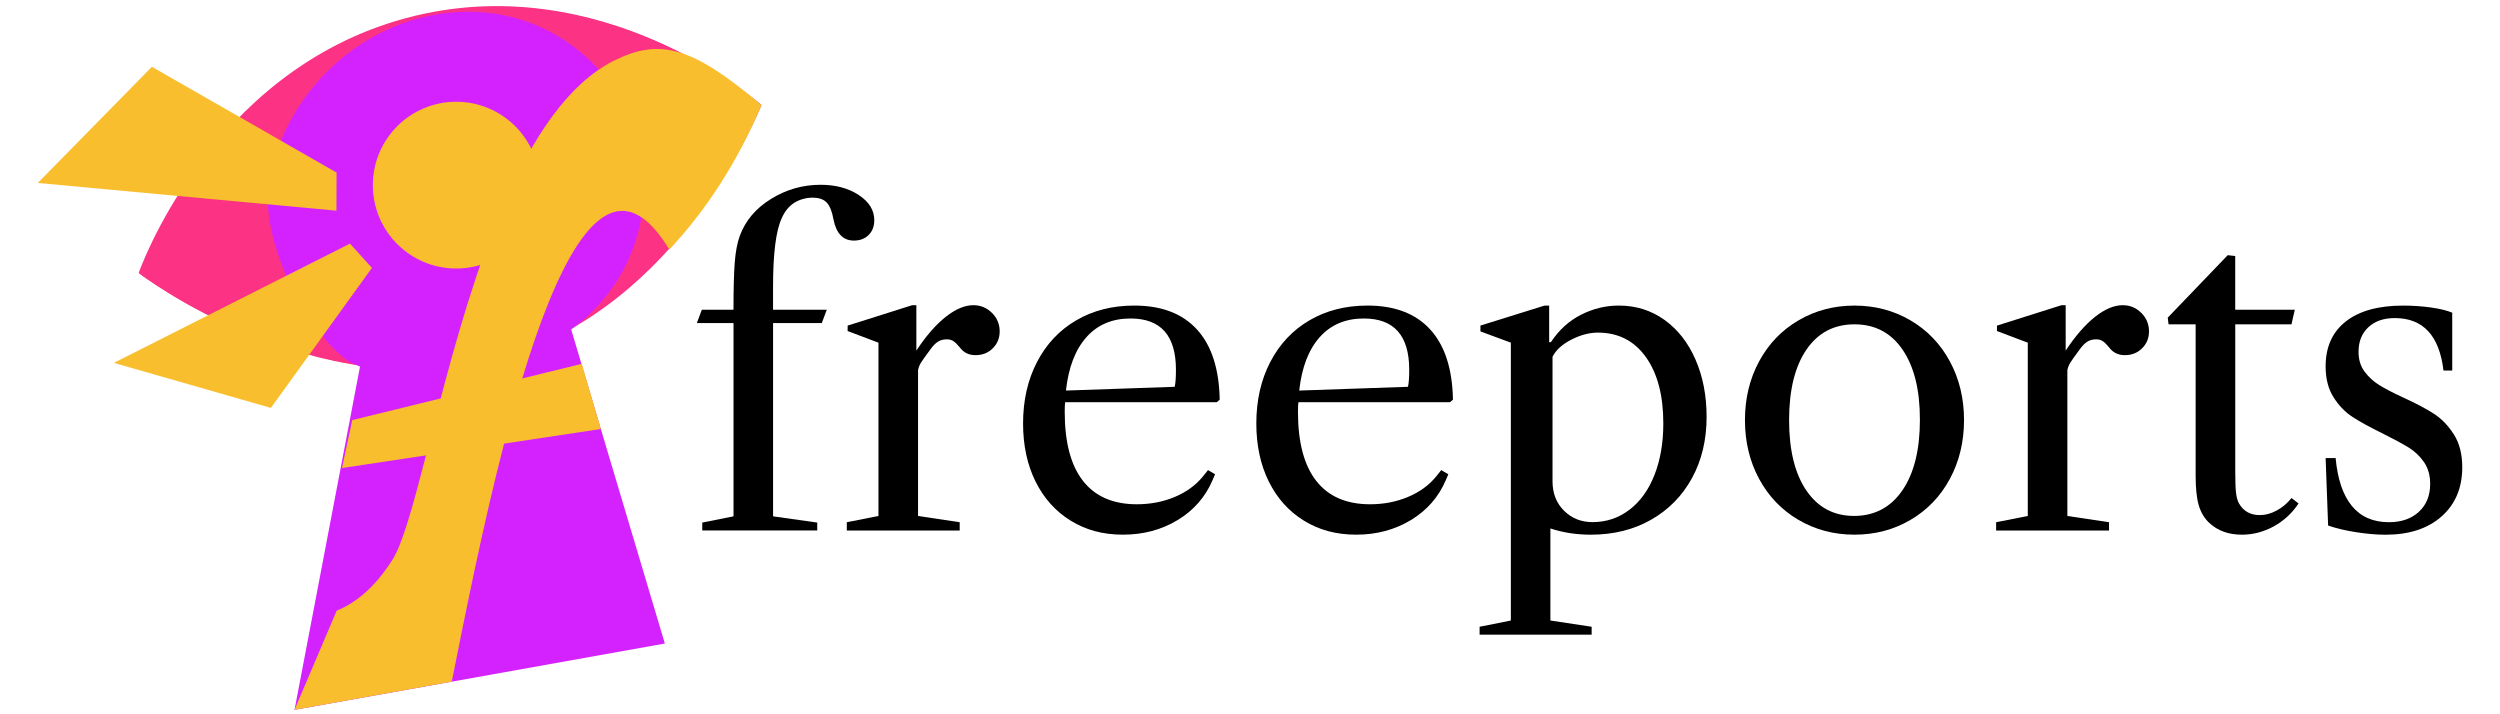
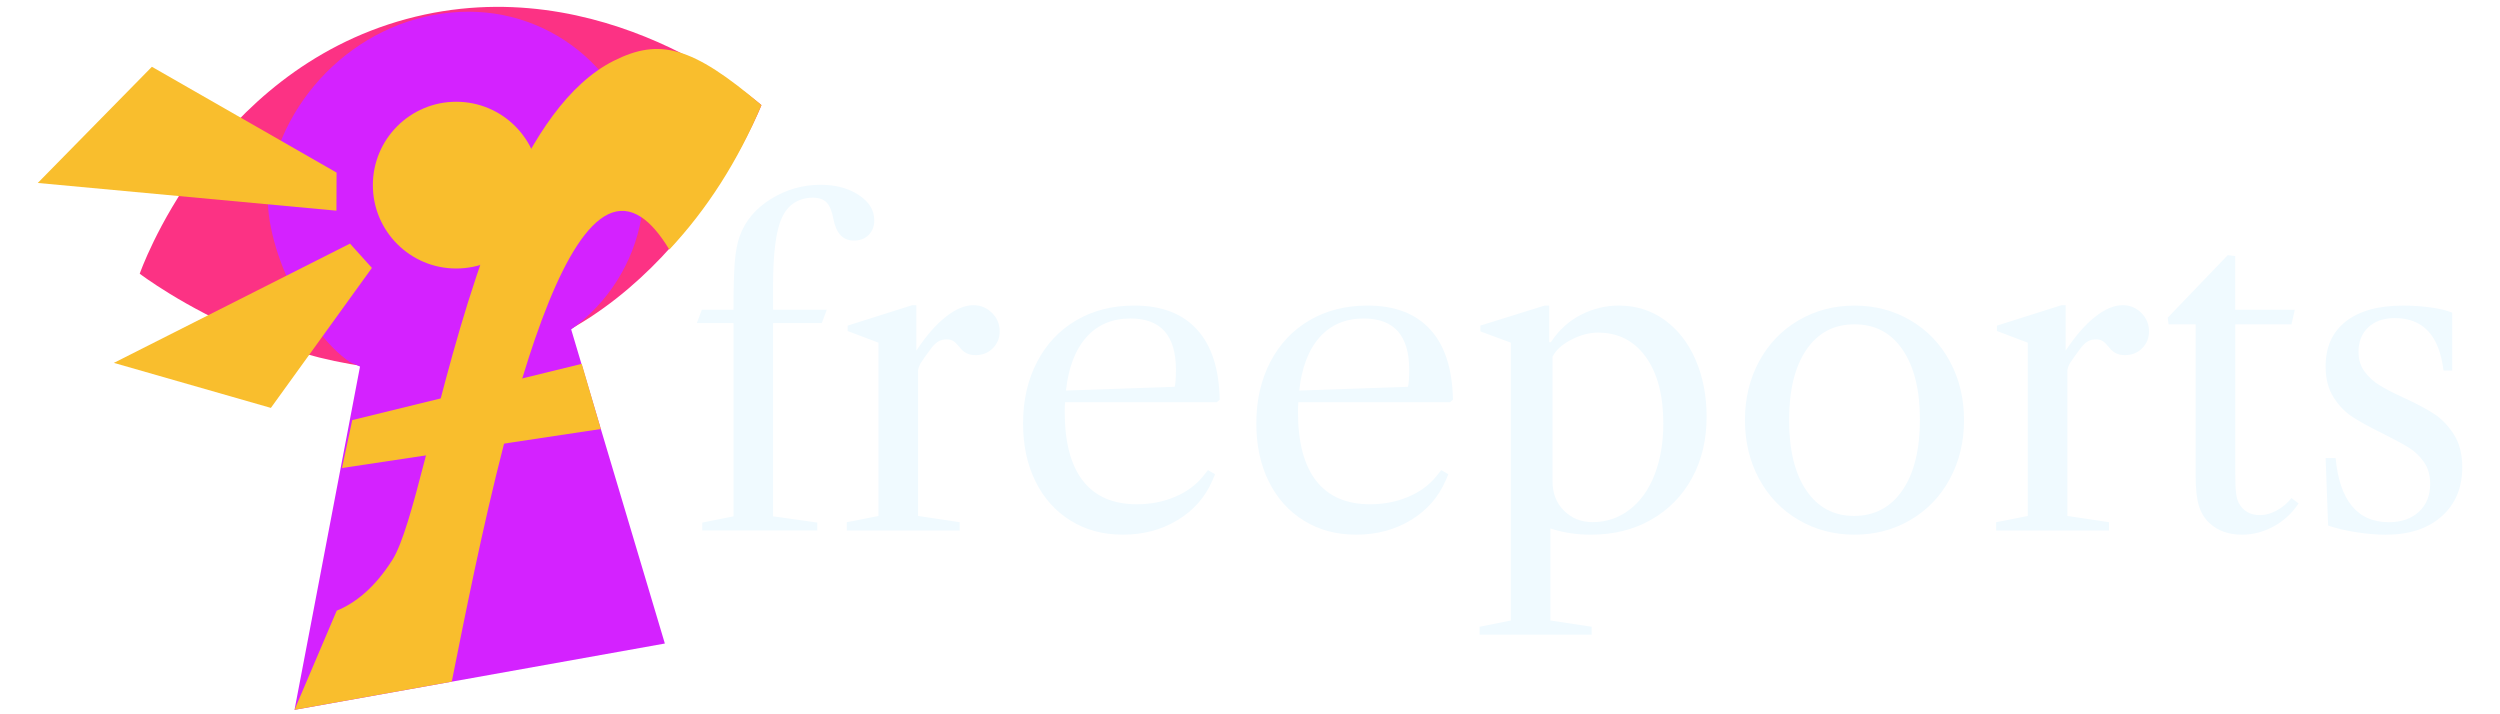
<svg xmlns="http://www.w3.org/2000/svg" id="Livello_1" version="1.1" viewBox="0 0 992.82 283.46">
-   <defs>
-     <style>
+   <defs id="defs2">
+     <style id="style1">
      .st0 {
        fill: none;
      }

      .st1 {
        fill: #d422ff;
      }

      .st2 {
        fill: #ffcd40;
        opacity: .85;
      }

      .st3 {
        clip-path: url(#clippath-1);
      }

      .st4 {
        fill: #f9be2d;
      }

      .st5 {
        fill: #fc3284;
      }

      .st6 {
        clip-path: url(#clippath);
      }
    </style>
    <clipPath id="clippath">
-       <path class="st0" d="M301.96,41.45S239.17-13.95,160.94,7.27C82.71,28.48,55.07,108.4,55.07,108.4c0,0,69.97,53.45,142.46,33.8,72.49-19.66,104.44-100.75,104.44-100.75Z" />
+       <path class="st0" d="M301.96,41.45S239.17-13.95,160.94,7.27C82.71,28.48,55.07,108.4,55.07,108.4c0,0,69.97,53.45,142.46,33.8,72.49-19.66,104.44-100.75,104.44-100.75Z" id="path1" />
    </clipPath>
    <clipPath id="clippath-1">
-       <path class="st0" d="M302.38,41.75S239.59-13.65,161.36,7.56C83.13,28.78,55.49,108.7,55.49,108.7c0,0,69.97,53.45,142.46,33.8,72.49-19.66,104.44-100.75,104.44-100.75Z" />
+       <path class="st0" d="M302.38,41.75S239.59-13.65,161.36,7.56C83.13,28.78,55.49,108.7,55.49,108.7c0,0,69.97,53.45,142.46,33.8,72.49-19.66,104.44-100.75,104.44-100.75Z" id="path2" />
    </clipPath>
  </defs>
-   <g class="st6">
-     <path class="st5" d="M301.96,41.45S239.17-13.95,160.94,7.27C82.71,28.48,55.07,108.4,55.07,108.4c0,0,69.97,53.45,142.46,33.8,72.49-19.66,104.44-100.75,104.44-100.75Z" />
+   <rect style="display:none;opacity:1;fill:#000000;fill-opacity:1;stroke:none;stroke-width:0.189;stroke-linecap:round;stroke-linejoin:round;stroke-opacity:1" id="rect17" width="1323.76" height="739.49" x="-109.825" y="-344.119" />
+   <circle class="st2" cx="181.05" cy="79.33" r="33.11" id="circle3" />
+   <g id="g12" style="stroke:none;stroke-opacity:1;fill:#f0faff;fill-opacity:1">
+     <path d="m 341,77.43 c 4.14,2.7 6.2,6.04 6.2,10.01 0,2.43 -0.74,4.38 -2.23,5.87 -1.49,1.49 -3.45,2.23 -5.87,2.23 -4.3,0 -7,-2.81 -8.11,-8.44 -0.55,-3.09 -1.43,-5.29 -2.65,-6.62 -1.21,-1.32 -3.09,-1.98 -5.62,-1.98 -2.53,0 -5.05,0.66 -7.2,1.98 -2.15,1.32 -3.83,3.37 -5.05,6.12 -2.32,4.96 -3.47,14.06 -3.47,27.3 v 9.1 h 21.34 l -1.98,5.29 h -19.35 v 76.76 l 17.54,2.48 v 3.14 h -45.66 v -3.14 l 12.41,-2.48 v -76.76 h -14.56 l 1.98,-5.29 h 12.57 c 0,-8.27 0.17,-14.53 0.5,-18.78 0.33,-4.24 0.99,-7.75 1.99,-10.5 2.2,-6.06 6.34,-10.97 12.41,-14.72 6.06,-3.75 12.63,-5.62 19.69,-5.62 5.96,0 11,1.35 15.14,4.05 z" id="path4" style="display:inline;fill:#f0faff;fill-opacity:1;stroke:none;stroke-opacity:1" />
+     <path d="M393.94,124.25c2.04,2.04,3.06,4.49,3.06,7.36,0,2.65-.91,4.88-2.73,6.7-1.82,1.82-4.11,2.73-6.87,2.73s-4.74-1.05-6.29-3.14c-.99-1.21-1.85-2.04-2.56-2.48-.72-.44-1.57-.66-2.56-.66-1.32,0-2.48.3-3.47.91-.99.61-2.04,1.68-3.14,3.23-1.88,2.54-3.09,4.25-3.64,5.13-.55.88-.94,1.88-1.16,2.98v57.9l16.54,2.48v3.31h-44.83v-3.31l12.57-2.48v-68.82l-12.24-4.63v-2.15l25.64-8.11h1.65v18.03c3.86-5.84,7.75-10.31,11.66-13.4,3.91-3.09,7.58-4.63,11-4.63,2.87,0,5.32,1.02,7.36,3.06Z" id="path5" style="stroke:none;stroke-opacity:1;fill:#f0faff;fill-opacity:1" />
+     <path d="M423,159.73c-.11.77-.17,2.04-.17,3.81,0,12.13,2.42,21.29,7.28,27.46,4.85,6.18,11.97,9.26,21.34,9.26,5.4,0,10.42-.96,15.05-2.9,4.63-1.93,8.38-4.66,11.25-8.19l1.98-2.48,2.81,1.65-.99,2.32c-2.87,6.73-7.5,12.02-13.89,15.88-6.4,3.86-13.62,5.79-21.67,5.79s-14.75-1.85-20.76-5.54c-6.01-3.69-10.67-8.88-13.98-15.55-3.31-6.67-4.96-14.36-4.96-23.08,0-9.15,1.85-17.29,5.54-24.4,3.69-7.11,8.88-12.63,15.55-16.54,6.67-3.91,14.36-5.87,23.08-5.87,10.81,0,19.11,3.17,24.9,9.51,5.79,6.34,8.79,15.63,9.02,27.87l-1.16.99h-60.21ZM431.43,133.93c-4.41,4.96-7.11,12.02-8.11,21.17l43.18-1.49c.33-1.32.5-3.58.5-6.78,0-13.57-6.01-20.35-18.03-20.35-7.28,0-13.12,2.48-17.54,7.44Z" id="path6" style="stroke:none;stroke-opacity:1;fill:#f0faff;fill-opacity:1" />
+     <path d="M515.63,159.73c-.11.77-.17,2.04-.17,3.81,0,12.13,2.42,21.29,7.28,27.46,4.85,6.18,11.97,9.26,21.34,9.26,5.4,0,10.42-.96,15.05-2.9,4.63-1.93,8.38-4.66,11.25-8.19l1.98-2.48,2.81,1.65-.99,2.32c-2.87,6.73-7.5,12.02-13.89,15.88-6.4,3.86-13.62,5.79-21.67,5.79s-14.75-1.85-20.76-5.54c-6.01-3.69-10.67-8.88-13.98-15.55-3.31-6.67-4.96-14.36-4.96-23.08,0-9.15,1.85-17.29,5.54-24.4,3.69-7.11,8.88-12.63,15.55-16.54,6.67-3.91,14.36-5.87,23.08-5.87,10.81,0,19.11,3.17,24.9,9.51,5.79,6.34,8.79,15.63,9.02,27.87l-1.16.99h-60.21ZM524.07,133.93c-4.41,4.96-7.11,12.02-8.11,21.17l43.18-1.49c.33-1.32.5-3.58.5-6.78,0-13.57-6.01-20.35-18.03-20.35-7.28,0-13.12,2.48-17.54,7.44Z" id="path7" style="stroke:none;stroke-opacity:1;fill:#f0faff;fill-opacity:1" />
+     <path d="M632.09,248.9v3.14h-44.5v-3.14l12.41-2.48v-110.34l-12.08-4.47v-2.32l25.48-7.94h1.82v14.56h.66c3.2-4.85,7.2-8.49,11.99-10.92,4.8-2.42,9.79-3.64,14.97-3.64,6.84,0,12.9,1.9,18.2,5.71,5.29,3.81,9.4,9.07,12.32,15.8,2.92,6.73,4.38,14.28,4.38,22.66,0,9.16-1.93,17.26-5.79,24.32-3.86,7.06-9.26,12.57-16.21,16.54-6.95,3.97-14.94,5.96-23.99,5.96-5.74,0-11.08-.83-16.05-2.48v36.56l16.38,2.48ZM647.15,202.41c4.3-3.31,7.61-7.94,9.93-13.9,2.32-5.96,3.47-12.74,3.47-20.35,0-11.14-2.32-19.93-6.95-26.39-4.63-6.45-10.97-9.68-19.02-9.68-3.42,0-6.95.94-10.59,2.81-3.64,1.88-6.12,4.14-7.44,6.78v49.46c0,4.74,1.51,8.63,4.55,11.66,3.03,3.03,6.81,4.55,11.33,4.55,5.51,0,10.42-1.65,14.72-4.96Z" id="path8" style="stroke:none;stroke-opacity:1;fill:#f0faff;fill-opacity:1" />
+     <path d="M758.72,127.23c6.67,3.92,11.88,9.35,15.63,16.29,3.75,6.95,5.62,14.72,5.62,23.32s-1.88,16.38-5.62,23.33c-3.75,6.95-8.96,12.38-15.63,16.29-6.67,3.92-14.09,5.87-22.25,5.87s-15.58-1.96-22.25-5.87c-6.67-3.91-11.88-9.35-15.63-16.29-3.75-6.95-5.62-14.72-5.62-23.33s1.87-16.38,5.62-23.32c3.75-6.95,8.96-12.38,15.63-16.29,6.67-3.91,14.09-5.87,22.25-5.87s15.58,1.96,22.25,5.87ZM717.37,194.8c4.58,6.73,10.89,10.09,18.94,10.09s14.56-3.39,19.19-10.17c4.63-6.78,6.95-16.13,6.95-28.04s-2.29-21.06-6.87-27.79c-4.58-6.73-10.95-10.09-19.11-10.09s-14.53,3.37-19.11,10.09c-4.58,6.73-6.86,16.05-6.86,27.96s2.29,21.23,6.86,27.96Z" id="path9" style="stroke:none;stroke-opacity:1;fill:#f0faff;fill-opacity:1" />
+     <path d="M850.37,124.25c2.04,2.04,3.06,4.49,3.06,7.36,0,2.65-.91,4.88-2.73,6.7s-4.11,2.73-6.87,2.73-4.74-1.05-6.29-3.14c-.99-1.21-1.85-2.04-2.56-2.48-.72-.44-1.57-.66-2.56-.66-1.32,0-2.48.3-3.47.91-.99.61-2.04,1.68-3.14,3.23-1.88,2.54-3.09,4.25-3.64,5.13-.55.88-.94,1.88-1.16,2.98v57.9l16.54,2.48v3.31h-44.83v-3.31l12.57-2.48v-68.82l-12.24-4.63v-2.15l25.64-8.11h1.65v18.03c3.86-5.84,7.75-10.31,11.66-13.4,3.91-3.09,7.58-4.63,11-4.63,2.87,0,5.32,1.02,7.36,3.06Z" id="path10" style="stroke:none;stroke-opacity:1;fill:#f0faff;fill-opacity:1" />
+     <path d="M877.41,207.71c-1.99-1.87-3.39-4.22-4.22-7.03-.83-2.81-1.24-6.75-1.24-11.83v-60.05h-10.75l-.33-2.65,23.82-24.81,2.98.33v21.34h23.66l-1.32,5.79h-22.33v58.56c0,3.97.11,6.81.33,8.52.22,1.71.6,3.06,1.16,4.05,1.76,3.09,4.52,4.63,8.27,4.63,2.21,0,4.44-.6,6.7-1.82,2.26-1.21,4.22-2.87,5.87-4.96l2.81,2.15c-2.54,3.86-5.82,6.89-9.84,9.1-4.03,2.2-8.24,3.31-12.65,3.31-5.29,0-9.59-1.55-12.9-4.63Z" id="path11" style="stroke:none;stroke-opacity:1;fill:#f0faff;fill-opacity:1" />
+     <path d="M965.33,122.1c3.58.5,6.42,1.19,8.52,2.07v22.99h-3.47c-1.65-13.9-8.11-20.84-19.35-20.84-4.41,0-7.91,1.21-10.5,3.64-2.59,2.43-3.89,5.68-3.89,9.76,0,3.09.8,5.71,2.4,7.86,1.6,2.15,3.56,3.94,5.87,5.38,2.32,1.43,5.51,3.09,9.59,4.96,5.07,2.32,9.12,4.47,12.16,6.45,3.03,1.98,5.65,4.71,7.86,8.19,2.21,3.47,3.31,7.8,3.31,12.99,0,8.16-2.73,14.67-8.19,19.52-5.46,4.85-12.88,7.28-22.25,7.28-3.53,0-7.42-.33-11.66-.99-4.25-.66-7.97-1.54-11.17-2.65l-.99-26.8h3.97c.77,8.38,2.92,14.72,6.45,19.02,3.53,4.3,8.44,6.45,14.72,6.45,4.96,0,8.93-1.38,11.91-4.14,2.98-2.76,4.47-6.45,4.47-11.08,0-3.42-.83-6.31-2.48-8.68-1.65-2.37-3.7-4.3-6.12-5.79-2.43-1.49-5.85-3.33-10.26-5.54-4.96-2.42-8.93-4.6-11.91-6.53-2.98-1.93-5.52-4.55-7.61-7.86-2.1-3.31-3.14-7.39-3.14-12.24,0-7.72,2.67-13.67,8.02-17.87,5.35-4.19,12.93-6.29,22.75-6.29,3.75,0,7.42.25,11,.74Z" id="path12" style="stroke:none;stroke-opacity:1;fill:#f0faff;fill-opacity:1" />
  </g>
-   <circle class="st2" cx="181.05" cy="79.33" r="33.11" />
-   <g>
-     <path d="M341,77.43c4.14,2.7,6.2,6.04,6.2,10.01,0,2.43-.74,4.38-2.23,5.87s-3.45,2.23-5.87,2.23c-4.3,0-7-2.81-8.11-8.44-.55-3.09-1.43-5.29-2.65-6.62-1.21-1.32-3.09-1.98-5.62-1.98s-5.05.66-7.2,1.98-3.83,3.37-5.05,6.12c-2.32,4.96-3.47,14.06-3.47,27.3v9.1h21.34l-1.98,5.29h-19.35v76.76l17.54,2.48v3.14h-45.66v-3.14l12.41-2.48v-76.76h-14.56l1.98-5.29h12.57c0-8.27.17-14.53.5-18.78.33-4.24.99-7.75,1.99-10.5,2.2-6.06,6.34-10.97,12.41-14.72,6.06-3.75,12.63-5.62,19.69-5.62,5.96,0,11,1.35,15.14,4.05Z" />
-     <path d="M393.94,124.25c2.04,2.04,3.06,4.49,3.06,7.36,0,2.65-.91,4.88-2.73,6.7-1.82,1.82-4.11,2.73-6.87,2.73s-4.74-1.05-6.29-3.14c-.99-1.21-1.85-2.04-2.56-2.48-.72-.44-1.57-.66-2.56-.66-1.32,0-2.48.3-3.47.91-.99.61-2.04,1.68-3.14,3.23-1.88,2.54-3.09,4.25-3.64,5.13-.55.88-.94,1.88-1.16,2.98v57.9l16.54,2.48v3.31h-44.83v-3.31l12.57-2.48v-68.82l-12.24-4.63v-2.15l25.64-8.11h1.65v18.03c3.86-5.84,7.75-10.31,11.66-13.4,3.91-3.09,7.58-4.63,11-4.63,2.87,0,5.32,1.02,7.36,3.06Z" />
-     <path d="M423,159.73c-.11.77-.17,2.04-.17,3.81,0,12.13,2.42,21.29,7.28,27.46,4.85,6.18,11.97,9.26,21.34,9.26,5.4,0,10.42-.96,15.05-2.9,4.63-1.93,8.38-4.66,11.25-8.19l1.98-2.48,2.81,1.65-.99,2.32c-2.87,6.73-7.5,12.02-13.89,15.88-6.4,3.86-13.62,5.79-21.67,5.79s-14.75-1.85-20.76-5.54c-6.01-3.69-10.67-8.88-13.98-15.55-3.31-6.67-4.96-14.36-4.96-23.08,0-9.15,1.85-17.29,5.54-24.4,3.69-7.11,8.88-12.63,15.55-16.54,6.67-3.91,14.36-5.87,23.08-5.87,10.81,0,19.11,3.17,24.9,9.51,5.79,6.34,8.79,15.63,9.02,27.87l-1.16.99h-60.21ZM431.43,133.93c-4.41,4.96-7.11,12.02-8.11,21.17l43.18-1.49c.33-1.32.5-3.58.5-6.78,0-13.57-6.01-20.35-18.03-20.35-7.28,0-13.12,2.48-17.54,7.44Z" />
-     <path d="M515.63,159.73c-.11.77-.17,2.04-.17,3.81,0,12.13,2.42,21.29,7.28,27.46,4.85,6.18,11.97,9.26,21.34,9.26,5.4,0,10.42-.96,15.05-2.9,4.63-1.93,8.38-4.66,11.25-8.19l1.98-2.48,2.81,1.65-.99,2.32c-2.87,6.73-7.5,12.02-13.89,15.88-6.4,3.86-13.62,5.79-21.67,5.79s-14.75-1.85-20.76-5.54c-6.01-3.69-10.67-8.88-13.98-15.55-3.31-6.67-4.96-14.36-4.96-23.08,0-9.15,1.85-17.29,5.54-24.4,3.69-7.11,8.88-12.63,15.55-16.54,6.67-3.91,14.36-5.87,23.08-5.87,10.81,0,19.11,3.17,24.9,9.51,5.79,6.34,8.79,15.63,9.02,27.87l-1.16.99h-60.21ZM524.07,133.93c-4.41,4.96-7.11,12.02-8.11,21.17l43.18-1.49c.33-1.32.5-3.58.5-6.78,0-13.57-6.01-20.35-18.03-20.35-7.28,0-13.12,2.48-17.54,7.44Z" />
-     <path d="M632.09,248.9v3.14h-44.5v-3.14l12.41-2.48v-110.34l-12.08-4.47v-2.32l25.48-7.94h1.82v14.56h.66c3.2-4.85,7.2-8.49,11.99-10.92,4.8-2.42,9.79-3.64,14.97-3.64,6.84,0,12.9,1.9,18.2,5.71,5.29,3.81,9.4,9.07,12.32,15.8,2.92,6.73,4.38,14.28,4.38,22.66,0,9.16-1.93,17.26-5.79,24.32-3.86,7.06-9.26,12.57-16.21,16.54-6.95,3.97-14.94,5.96-23.99,5.96-5.74,0-11.08-.83-16.05-2.48v36.56l16.38,2.48ZM647.15,202.41c4.3-3.31,7.61-7.94,9.93-13.9,2.32-5.96,3.47-12.74,3.47-20.35,0-11.14-2.32-19.93-6.95-26.39-4.63-6.45-10.97-9.68-19.02-9.68-3.42,0-6.95.94-10.59,2.81-3.64,1.88-6.12,4.14-7.44,6.78v49.46c0,4.74,1.51,8.63,4.55,11.66,3.03,3.03,6.81,4.55,11.33,4.55,5.51,0,10.42-1.65,14.72-4.96Z" />
-     <path d="M758.72,127.23c6.67,3.92,11.88,9.35,15.63,16.29,3.75,6.95,5.62,14.72,5.62,23.32s-1.88,16.38-5.62,23.33c-3.75,6.95-8.96,12.38-15.63,16.29-6.67,3.92-14.09,5.87-22.25,5.87s-15.58-1.96-22.25-5.87c-6.67-3.91-11.88-9.35-15.63-16.29-3.75-6.95-5.62-14.72-5.62-23.33s1.87-16.38,5.62-23.32c3.75-6.95,8.96-12.38,15.63-16.29,6.67-3.91,14.09-5.87,22.25-5.87s15.58,1.96,22.25,5.87ZM717.37,194.8c4.58,6.73,10.89,10.09,18.94,10.09s14.56-3.39,19.19-10.17c4.63-6.78,6.95-16.13,6.95-28.04s-2.29-21.06-6.87-27.79c-4.58-6.73-10.95-10.09-19.11-10.09s-14.53,3.37-19.11,10.09c-4.58,6.73-6.86,16.05-6.86,27.96s2.29,21.23,6.86,27.96Z" />
-     <path d="M850.37,124.25c2.04,2.04,3.06,4.49,3.06,7.36,0,2.65-.91,4.88-2.73,6.7s-4.11,2.73-6.87,2.73-4.74-1.05-6.29-3.14c-.99-1.21-1.85-2.04-2.56-2.48-.72-.44-1.57-.66-2.56-.66-1.32,0-2.48.3-3.47.91-.99.61-2.04,1.68-3.14,3.23-1.88,2.54-3.09,4.25-3.64,5.13-.55.88-.94,1.88-1.16,2.98v57.9l16.54,2.48v3.31h-44.83v-3.31l12.57-2.48v-68.82l-12.24-4.63v-2.15l25.64-8.11h1.65v18.03c3.86-5.84,7.75-10.31,11.66-13.4,3.91-3.09,7.58-4.63,11-4.63,2.87,0,5.32,1.02,7.36,3.06Z" />
-     <path d="M877.41,207.71c-1.99-1.87-3.39-4.22-4.22-7.03-.83-2.81-1.24-6.75-1.24-11.83v-60.05h-10.75l-.33-2.65,23.82-24.81,2.98.33v21.34h23.66l-1.32,5.79h-22.33v58.56c0,3.97.11,6.81.33,8.52.22,1.71.6,3.06,1.16,4.05,1.76,3.09,4.52,4.63,8.27,4.63,2.21,0,4.44-.6,6.7-1.82,2.26-1.21,4.22-2.87,5.87-4.96l2.81,2.15c-2.54,3.86-5.82,6.89-9.84,9.1-4.03,2.2-8.24,3.31-12.65,3.31-5.29,0-9.59-1.55-12.9-4.63Z" />
-     <path d="M965.33,122.1c3.58.5,6.42,1.19,8.52,2.07v22.99h-3.47c-1.65-13.9-8.11-20.84-19.35-20.84-4.41,0-7.91,1.21-10.5,3.64-2.59,2.43-3.89,5.68-3.89,9.76,0,3.09.8,5.71,2.4,7.86,1.6,2.15,3.56,3.94,5.87,5.38,2.32,1.43,5.51,3.09,9.59,4.96,5.07,2.32,9.12,4.47,12.16,6.45,3.03,1.98,5.65,4.71,7.86,8.19,2.21,3.47,3.31,7.8,3.31,12.99,0,8.16-2.73,14.67-8.19,19.52-5.46,4.85-12.88,7.28-22.25,7.28-3.53,0-7.42-.33-11.66-.99-4.25-.66-7.97-1.54-11.17-2.65l-.99-26.8h3.97c.77,8.38,2.92,14.72,6.45,19.02,3.53,4.3,8.44,6.45,14.72,6.45,4.96,0,8.93-1.38,11.91-4.14,2.98-2.76,4.47-6.45,4.47-11.08,0-3.42-.83-6.31-2.48-8.68-1.65-2.37-3.7-4.3-6.12-5.79-2.43-1.49-5.85-3.33-10.26-5.54-4.96-2.42-8.93-4.6-11.91-6.53-2.98-1.93-5.52-4.55-7.61-7.86-2.1-3.31-3.14-7.39-3.14-12.24,0-7.72,2.67-13.67,8.02-17.87,5.35-4.19,12.93-6.29,22.75-6.29,3.75,0,7.42.25,11,.74Z" />
+   <g class="st3" clip-path="url(#clippath-1)" id="g13">
+     <path class="st5" d="M302.38,41.75S239.59-13.65,161.36,7.56C83.13,28.78,55.49,108.7,55.49,108.7c0,0,69.97,53.45,142.46,33.8,72.49-19.66,104.44-100.75,104.44-100.75Z" id="path13" />
  </g>
-   <g class="st3">
-     <path class="st5" d="M302.38,41.75S239.59-13.65,161.36,7.56C83.13,28.78,55.49,108.7,55.49,108.7c0,0,69.97,53.45,142.46,33.8,72.49-19.66,104.44-100.75,104.44-100.75Z" />
+   <path class="st1" d="M264.04,255.56l-84.63,15.15-62.45,11.19,7.52-39.38,18.49-96.94-4.05-1.8c-18.3-12.53-36.1-49.95-31.99-72.08C113.96,33.86,147.62,4.65,186.09,4.65c18.77,0,35.82,7.44,48.35,19.54,13.16,12.66,21.32,30.46,21.32,50.15,0,4.07-.35,8.06-1.03,11.94-3.14,18.29-13.45,34.13-27.9,44.54l4.08,13.7,6.39,21.45,26.73,89.59Z" id="path14" />
+   <circle class="st4" cx="181.18" cy="73.52" r="33.11" id="circle14" />
+   <g id="g15">
+     <path class="st4" d="M302.39,41.75c-9.37,22.26-21.6,41.34-36.59,57.36-3.76-6.24-7.46-10.43-11.06-12.83-18.09-12.08-34.17,20.51-47.33,64-2.51,8.3-4.93,17.01-7.23,25.88-8.63,33.37-15.67,69.07-20.77,94.54l-62.45,11.19,16.76-39.38c7.07-2.87,14.93-8.78,22.17-20.28,3.96-6.29,8.04-21.08,12.91-39.95,1.76-6.76,3.61-14.04,5.59-21.65,13.51-51.71,33.28-118.31,69.29-136.45,18.12-9.12,31.09-5.96,58.7,17.56Z" id="path15" />
+     <polygon class="st4" points="135.81 185.87 238.61 170.37 231.03 144.49 139.89 166.83 135.81 185.87" id="polygon15" />
  </g>
-   <path class="st1" d="M264.04,255.56l-84.63,15.15-62.45,11.19,7.52-39.38,18.49-96.94-4.05-1.8c-18.3-12.53-36.1-49.95-31.99-72.08C113.96,33.86,147.62,4.65,186.09,4.65c18.77,0,35.82,7.44,48.35,19.54,13.16,12.66,21.32,30.46,21.32,50.15,0,4.07-.35,8.06-1.03,11.94-3.14,18.29-13.45,34.13-27.9,44.54l4.08,13.7,6.39,21.45,26.73,89.59Z" />
-   <circle class="st4" cx="181.18" cy="73.52" r="33.11" />
-   <g>
-     <path class="st4" d="M302.39,41.75c-9.37,22.26-21.6,41.34-36.59,57.36-3.76-6.24-7.46-10.43-11.06-12.83-18.09-12.08-34.17,20.51-47.33,64-2.51,8.3-4.93,17.01-7.23,25.88-8.63,33.37-15.67,69.07-20.77,94.54l-62.45,11.19,16.76-39.38c7.07-2.87,14.93-8.78,22.17-20.28,3.96-6.29,8.04-21.08,12.91-39.95,1.76-6.76,3.61-14.04,5.59-21.65,13.51-51.71,33.28-118.31,69.29-136.45,18.12-9.12,31.09-5.96,58.7,17.56Z" />
-     <polygon class="st4" points="135.81 185.87 238.61 170.37 231.03 144.49 139.89 166.83 135.81 185.87" />
-   </g>
-   <polygon class="st4" points="147.69 106.4 107.57 161.99 45.22 144.11 138.99 96.74 147.69 106.4" />
-   <polygon class="st4" points="133.61 83.67 15 72.66 60.32 26.52 133.66 68.54 133.61 83.67" />
+   <polygon class="st4" points="147.69 106.4 107.57 161.99 45.22 144.11 138.99 96.74 147.69 106.4" id="polygon16" />
+   <polygon class="st4" points="133.61 83.67 15 72.66 60.32 26.52 133.66 68.54 133.61 83.67" id="polygon17" />
</svg>
